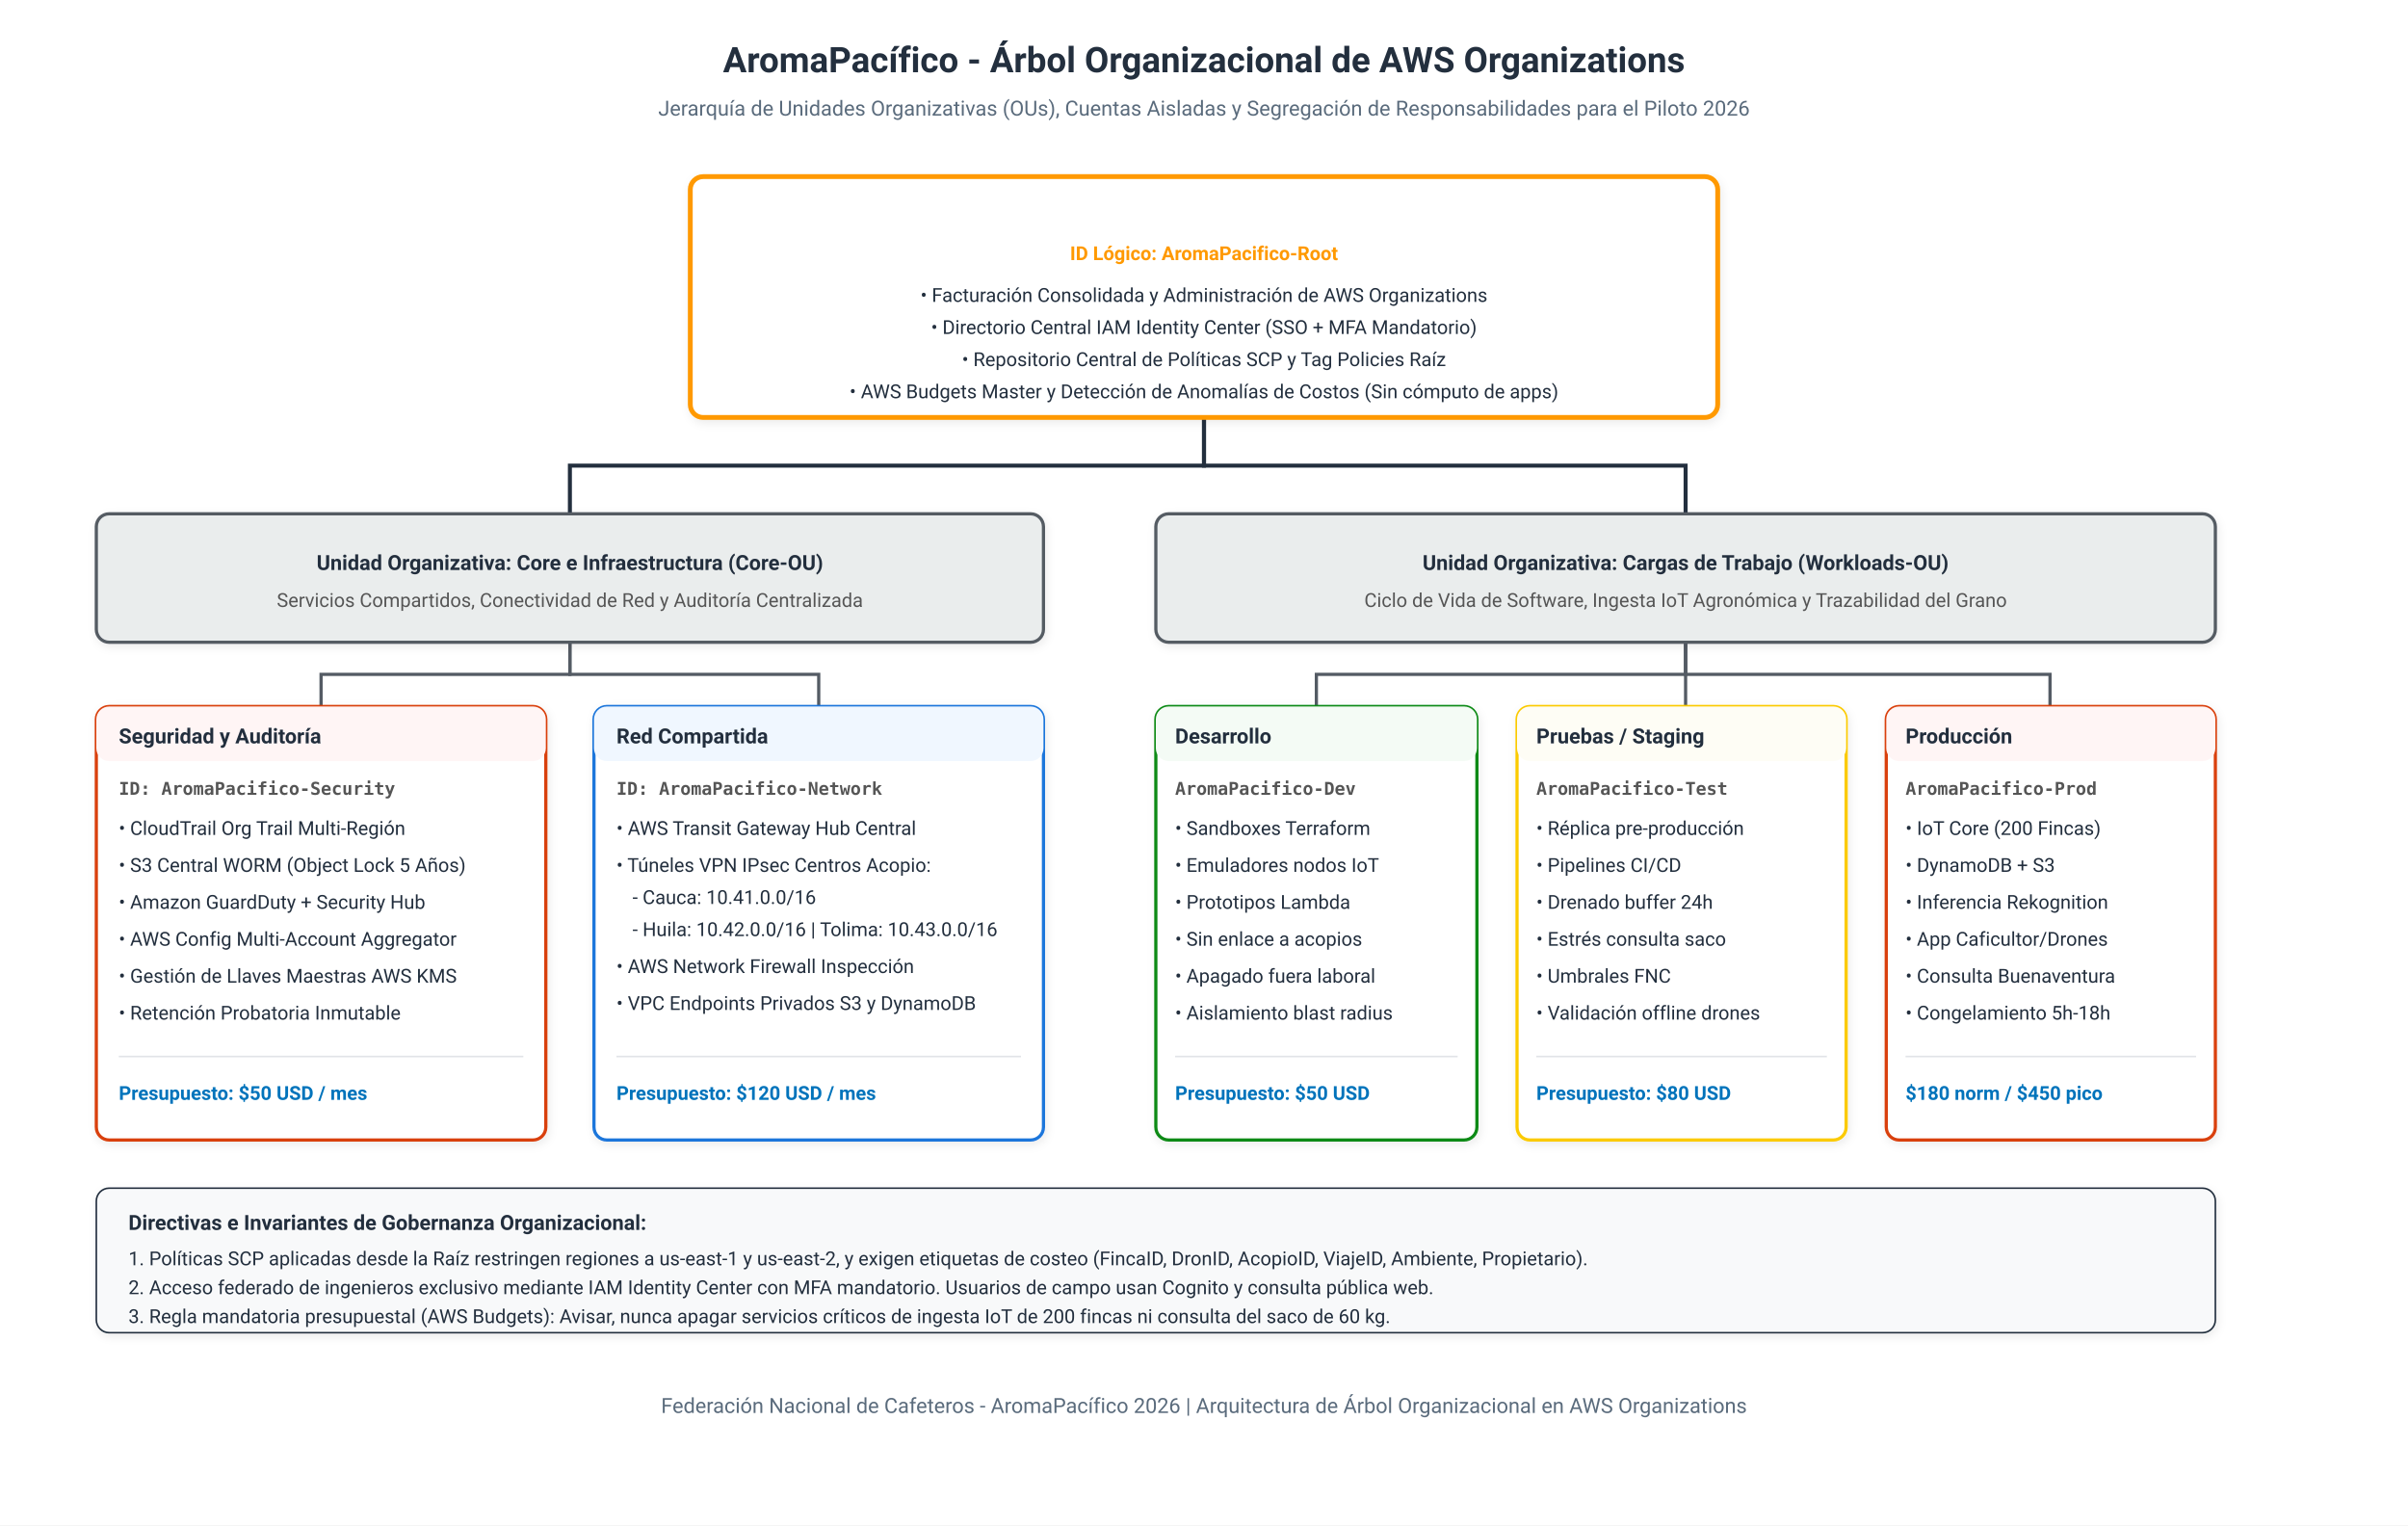
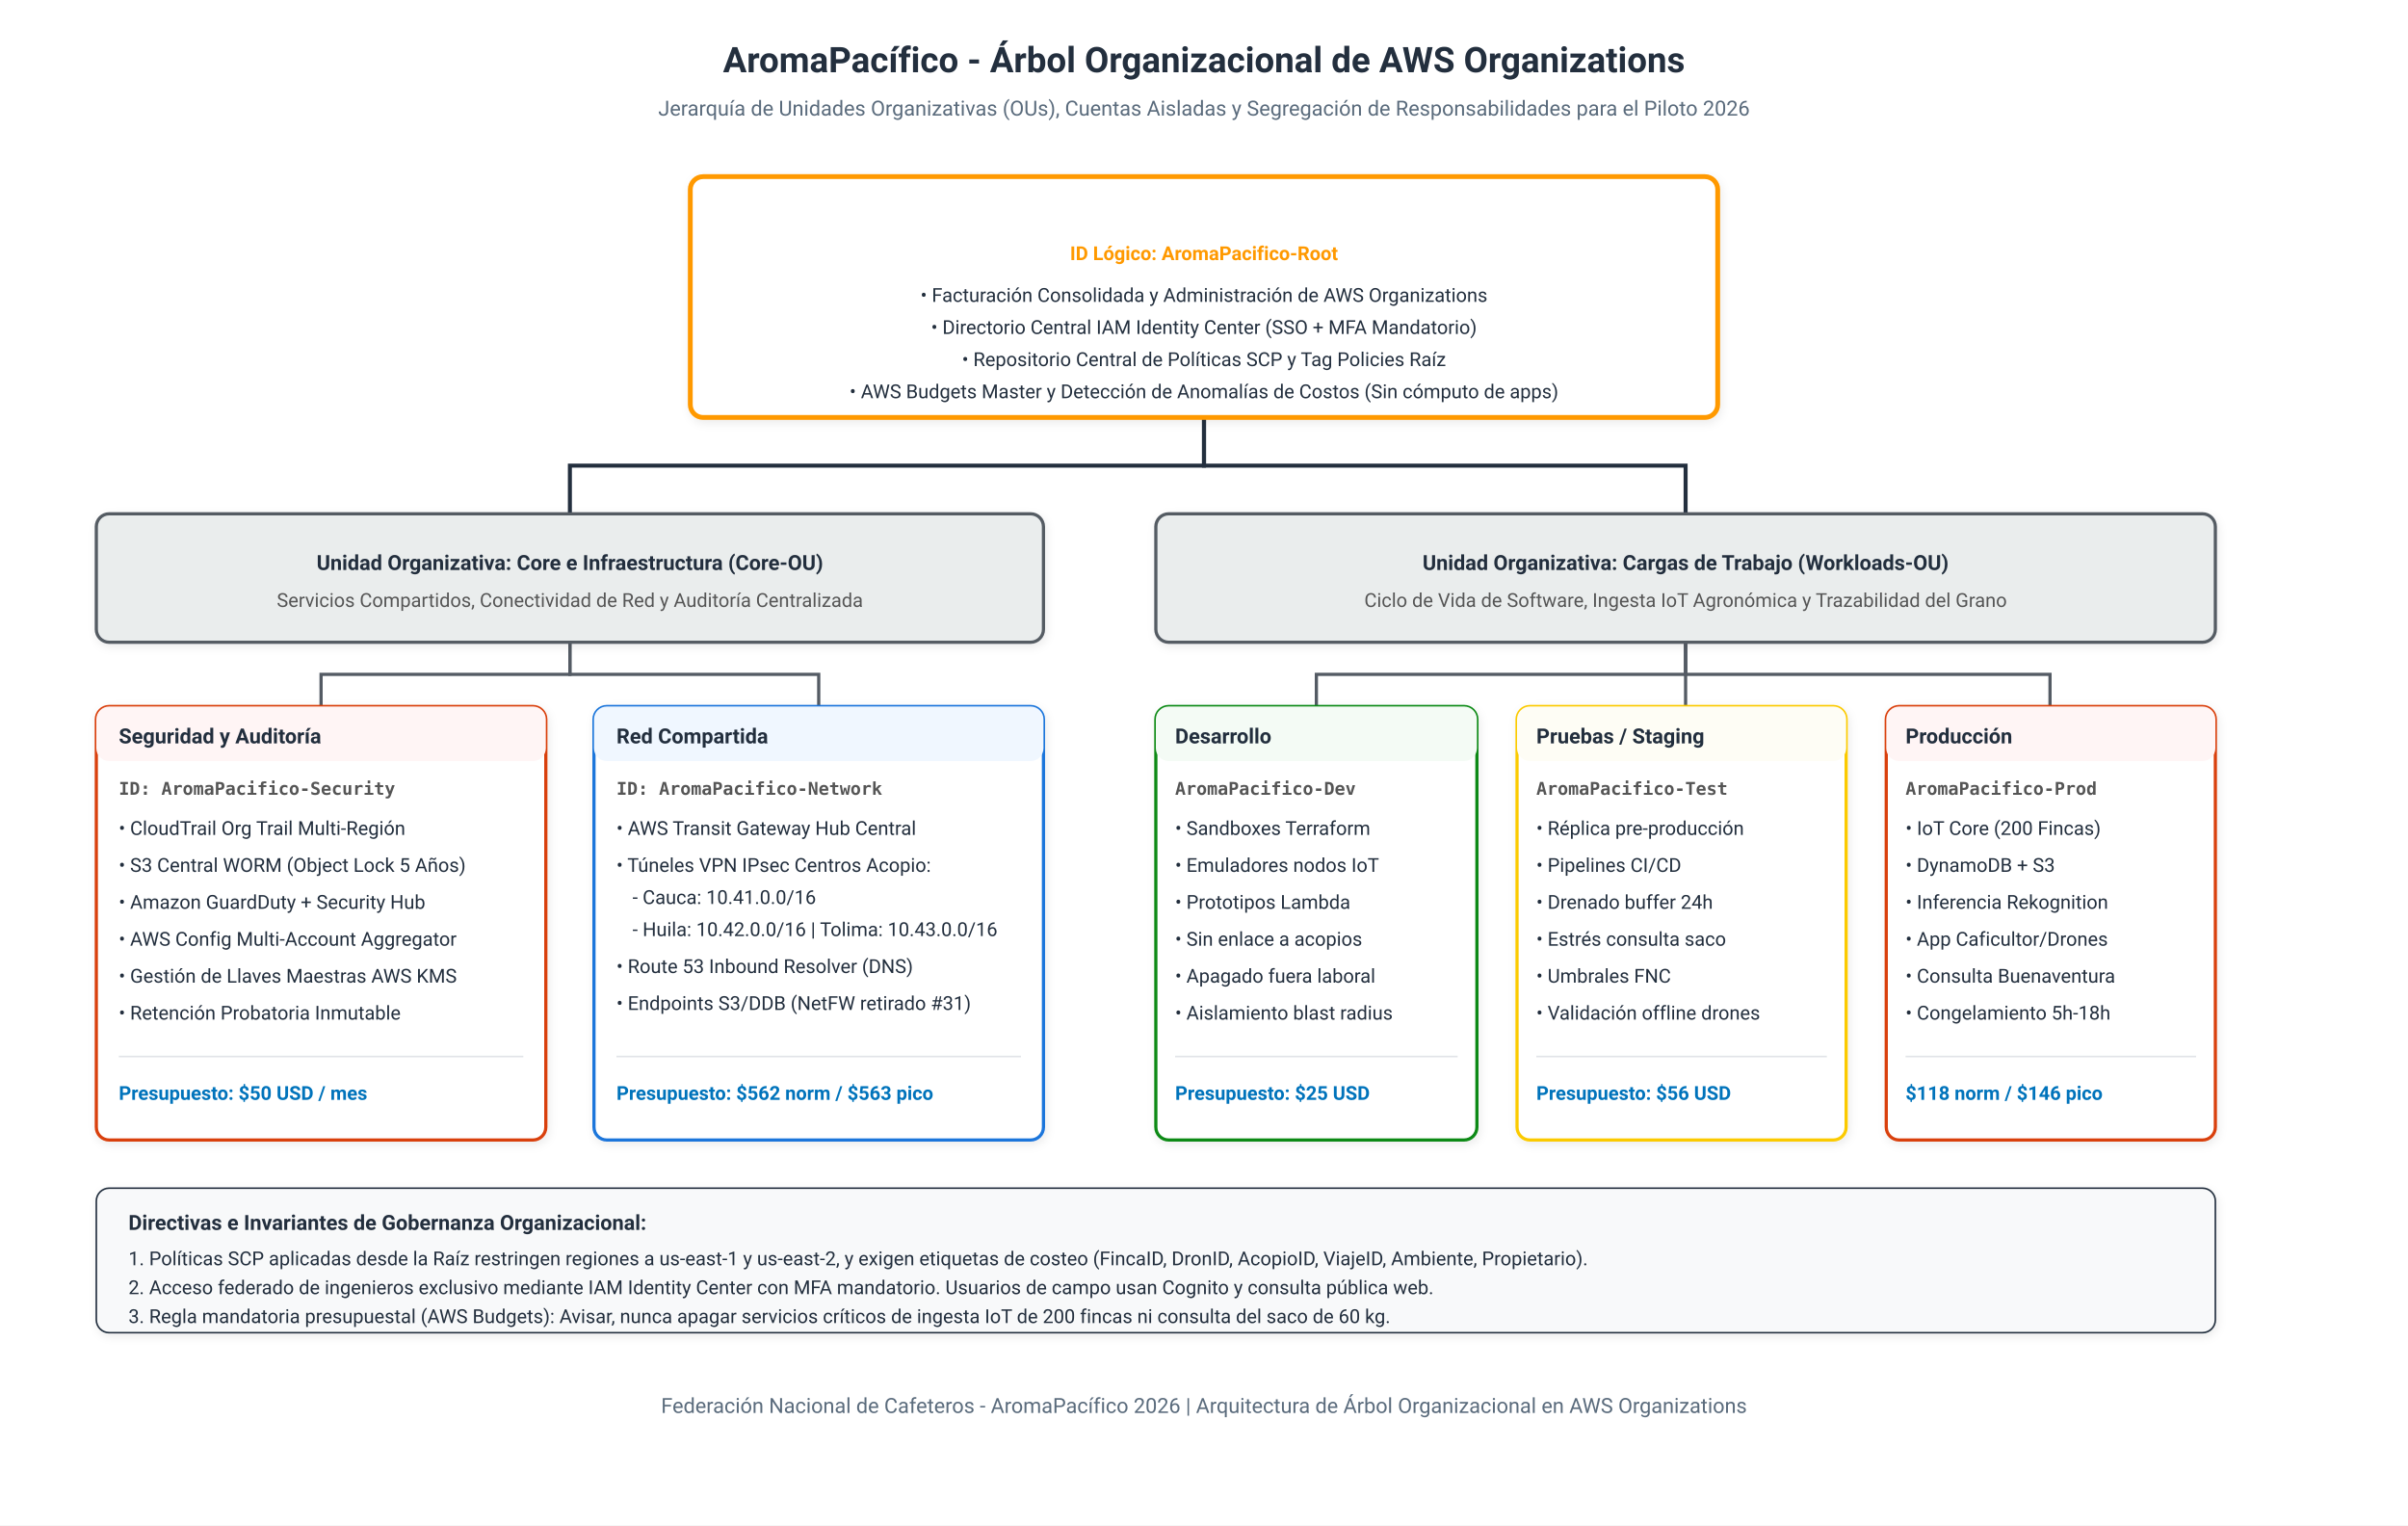
<svg xmlns="http://www.w3.org/2000/svg" viewBox="0 0 1500 950" width="100%" height="100%">
  <defs>
    <style>
      .main-title { font-family: -apple-system, BlinkMacSystemFont, "Segoe UI", Roboto, Helvetica, Arial, sans-serif; font-size: 22px; font-weight: bold; fill: #232F3E; text-anchor: middle; }
      .sub-title { font-family: -apple-system, BlinkMacSystemFont, "Segoe UI", Roboto, Helvetica, Arial, sans-serif; font-size: 13px; fill: #5A6B7C; text-anchor: middle; }
      .root-header { font-family: -apple-system, BlinkMacSystemFont, "Segoe UI", Roboto, Helvetica, Arial, sans-serif; font-size: 15px; font-weight: bold; fill: #FFFFFF; text-anchor: middle; }
      .root-id { font-family: -apple-system, BlinkMacSystemFont, "Segoe UI", Roboto, Helvetica, Arial, sans-serif; font-size: 12px; font-weight: bold; fill: #FF9900; text-anchor: middle; }
      .root-desc { font-family: -apple-system, BlinkMacSystemFont, "Segoe UI", Roboto, Helvetica, Arial, sans-serif; font-size: 12px; fill: #232F3E; text-anchor: middle; }
      .ou-header { font-family: -apple-system, BlinkMacSystemFont, "Segoe UI", Roboto, Helvetica, Arial, sans-serif; font-size: 13px; font-weight: bold; fill: #232F3E; text-anchor: middle; }
      .ou-desc { font-family: -apple-system, BlinkMacSystemFont, "Segoe UI", Roboto, Helvetica, Arial, sans-serif; font-size: 12px; fill: #555555; text-anchor: middle; }
      .card-header { font-family: -apple-system, BlinkMacSystemFont, "Segoe UI", Roboto, Helvetica, Arial, sans-serif; font-size: 13px; font-weight: bold; fill: #232F3E; }
      .card-id { font-family: "SFMono-Regular", Consolas, Menlo, monospace; font-size: 11px; font-weight: bold; fill: #555555; }
      .card-item { font-family: -apple-system, BlinkMacSystemFont, "Segoe UI", Roboto, Helvetica, Arial, sans-serif; font-size: 12px; fill: #232F3E; }
      .card-budget { font-family: -apple-system, BlinkMacSystemFont, "Segoe UI", Roboto, Helvetica, Arial, sans-serif; font-size: 12px; font-weight: bold; fill: #0073BB; }
      .inv-title { font-family: -apple-system, BlinkMacSystemFont, "Segoe UI", Roboto, Helvetica, Arial, sans-serif; font-size: 13px; font-weight: bold; fill: #232F3E; }
      .inv-body { font-family: -apple-system, BlinkMacSystemFont, "Segoe UI", Roboto, Helvetica, Arial, sans-serif; font-size: 12px; fill: #232F3E; }
      .conn-line { stroke: #545B64; stroke-width: 2; fill: none; }
      .conn-line-main { stroke: #232F3E; stroke-width: 2.5; fill: none; }
    </style>
    <filter id="box-shadow" x="-2%" y="-2%" width="104%" height="106%" filterUnits="userSpaceOnUse">
      <feDropShadow dx="1" dy="2" stdDeviation="3" flood-color="#000000" flood-opacity="0.08" />
    </filter>
  </defs>
  <rect width="1500" height="950" fill="#FFFFFF" />
  <text x="750" y="45" class="main-title">AromaPacífico - Árbol Organizacional de AWS Organizations</text>
  <text x="750" y="72" class="sub-title">Jerarquía de Unidades Organizativas (OUs), Cuentas Aisladas y Segregación de Responsabilidades para el Piloto 2026</text>
  <path d="M 750 260 L 750 290 L 355 290 L 355 320" class="conn-line-main" />
  <path d="M 750 260 L 750 290 L 1050 290 L 1050 320" class="conn-line-main" />
  <path d="M 355 400 L 355 420 L 200 420 L 200 440" class="conn-line" />
  <path d="M 355 400 L 355 420 L 510 420 L 510 440" class="conn-line" />
  <path d="M 1050 400 L 1050 420 L 820 420 L 820 440" class="conn-line" />
  <path d="M 1050 400 L 1050 440" class="conn-line" />
  <path d="M 1050 400 L 1050 420 L 1277 420 L 1277 440" class="conn-line" />
  <g transform="translate(430, 110)" filter="url(#box-shadow)">
    <rect width="640" height="150" rx="8" fill="#FFFFFF" stroke="#FF9900" stroke-width="3" />
    <text x="320" y="32" class="root-header">Cuenta Raíz (Management Account)</text>
    <text x="320" y="52" class="root-id">ID Lógico: AromaPacifico-Root</text>
    <text x="320" y="78" class="root-desc">• Facturación Consolidada y Administración de AWS Organizations</text>
    <text x="320" y="98" class="root-desc">• Directorio Central IAM Identity Center (SSO + MFA Mandatorio)</text>
    <text x="320" y="118" class="root-desc">• Repositorio Central de Políticas SCP y Tag Policies Raíz</text>
    <text x="320" y="138" class="root-desc">• AWS Budgets Master y Detección de Anomalías de Costos (Sin cómputo de apps)</text>
  </g>
  <g transform="translate(60, 320)" filter="url(#box-shadow)">
    <rect width="590" height="80" rx="8" fill="#EAEDED" stroke="#545B64" stroke-width="2" />
    <text x="295" y="35" class="ou-header">Unidad Organizativa: Core e Infraestructura (Core-OU)</text>
    <text x="295" y="58" class="ou-desc">Servicios Compartidos, Conectividad de Red y Auditoría Centralizada</text>
  </g>
  <g transform="translate(60, 440)" filter="url(#box-shadow)">
    <rect width="280" height="270" rx="8" fill="#FFFFFF" stroke="#D93F0B" stroke-width="2" />
    <rect width="280" height="34" rx="8" fill="#FFF5F5" />
    <text x="14" y="23" class="card-header" fill="#D93F0B">Seguridad y Auditoría</text>
    <text x="14" y="55" class="card-id">ID: AromaPacifico-Security</text>
    <text x="14" y="80" class="card-item">• CloudTrail Org Trail Multi-Región</text>
    <text x="14" y="103" class="card-item">• S3 Central WORM (Object Lock 5 Años)</text>
    <text x="14" y="126" class="card-item">• Amazon GuardDuty + Security Hub</text>
    <text x="14" y="149" class="card-item">• AWS Config Multi-Account Aggregator</text>
    <text x="14" y="172" class="card-item">• Gestión de Llaves Maestras AWS KMS</text>
    <text x="14" y="195" class="card-item">• Retención Probatoria Inmutable</text>
    <line x1="14" y1="218" x2="266" y2="218" stroke="#E1E4E8" stroke-width="1" />
    <text x="14" y="245" class="card-budget">Presupuesto: $50 USD / mes</text>
  </g>
  <g transform="translate(370, 440)" filter="url(#box-shadow)">
    <rect width="280" height="270" rx="8" fill="#FFFFFF" stroke="#1D76DB" stroke-width="2" />
    <rect width="280" height="34" rx="8" fill="#F0F7FF" />
    <text x="14" y="23" class="card-header" fill="#1D76DB">Red Compartida</text>
    <text x="14" y="55" class="card-id">ID: AromaPacifico-Network</text>
    <text x="14" y="80" class="card-item">• AWS Transit Gateway Hub Central</text>
    <text x="14" y="103" class="card-item">• Túneles VPN IPsec Centros Acopio:</text>
    <text x="24" y="123" class="card-item">- Cauca: 10.41.0.0/16</text>
    <text x="24" y="143" class="card-item">- Huila: 10.42.0.0/16 | Tolima: 10.43.0.0/16</text>
-     <text x="14" y="166" class="card-item">• AWS Network Firewall Inspección</text>
-     <text x="14" y="189" class="card-item">• VPC Endpoints Privados S3 y DynamoDB</text>
+     <text x="14" y="166" class="card-item">• Route 53 Inbound Resolver (DNS)</text>
+     <text x="14" y="189" class="card-item">• Endpoints S3/DDB (NetFW retirado #31)</text>
    <line x1="14" y1="218" x2="266" y2="218" stroke="#E1E4E8" stroke-width="1" />
-     <text x="14" y="245" class="card-budget">Presupuesto: $120 USD / mes</text>
+     <text x="14" y="245" class="card-budget">Presupuesto: $562 norm / $563 pico</text>
  </g>
  <g transform="translate(720, 320)" filter="url(#box-shadow)">
    <rect width="660" height="80" rx="8" fill="#EAEDED" stroke="#545B64" stroke-width="2" />
    <text x="330" y="35" class="ou-header">Unidad Organizativa: Cargas de Trabajo (Workloads-OU)</text>
    <text x="330" y="58" class="ou-desc">Ciclo de Vida de Software, Ingesta IoT Agronómica y Trazabilidad del Grano</text>
  </g>
  <g transform="translate(720, 440)" filter="url(#box-shadow)">
    <rect width="200" height="270" rx="8" fill="#FFFFFF" stroke="#0E8A16" stroke-width="2" />
    <rect width="200" height="34" rx="8" fill="#F4FBF5" />
    <text x="12" y="23" class="card-header" fill="#0E8A16">Desarrollo</text>
    <text x="12" y="55" class="card-id">AromaPacifico-Dev</text>
    <text x="12" y="80" class="card-item">• Sandboxes Terraform</text>
    <text x="12" y="103" class="card-item">• Emuladores nodos IoT</text>
    <text x="12" y="126" class="card-item">• Prototipos Lambda</text>
    <text x="12" y="149" class="card-item">• Sin enlace a acopios</text>
    <text x="12" y="172" class="card-item">• Apagado fuera laboral</text>
    <text x="12" y="195" class="card-item">• Aislamiento blast radius</text>
    <line x1="12" y1="218" x2="188" y2="218" stroke="#E1E4E8" stroke-width="1" />
-     <text x="12" y="245" class="card-budget">Presupuesto: $50 USD</text>
+     <text x="12" y="245" class="card-budget">Presupuesto: $25 USD</text>
  </g>
  <g transform="translate(945, 440)" filter="url(#box-shadow)">
    <rect width="205" height="270" rx="8" fill="#FFFFFF" stroke="#FBCA04" stroke-width="2" />
    <rect width="205" height="34" rx="8" fill="#FEFDF5" />
    <text x="12" y="23" class="card-header" fill="#B08800">Pruebas / Staging</text>
    <text x="12" y="55" class="card-id">AromaPacifico-Test</text>
    <text x="12" y="80" class="card-item">• Réplica pre-producción</text>
    <text x="12" y="103" class="card-item">• Pipelines CI/CD</text>
    <text x="12" y="126" class="card-item">• Drenado buffer 24h</text>
    <text x="12" y="149" class="card-item">• Estrés consulta saco</text>
    <text x="12" y="172" class="card-item">• Umbrales FNC</text>
    <text x="12" y="195" class="card-item">• Validación offline drones</text>
    <line x1="12" y1="218" x2="193" y2="218" stroke="#E1E4E8" stroke-width="1" />
-     <text x="12" y="245" class="card-budget">Presupuesto: $80 USD</text>
+     <text x="12" y="245" class="card-budget">Presupuesto: $56 USD</text>
  </g>
  <g transform="translate(1175, 440)" filter="url(#box-shadow)">
    <rect width="205" height="270" rx="8" fill="#FFFFFF" stroke="#D93F0B" stroke-width="2" />
    <rect width="205" height="34" rx="8" fill="#FFF5F5" />
    <text x="12" y="23" class="card-header" fill="#D93F0B">Producción</text>
    <text x="12" y="55" class="card-id">AromaPacifico-Prod</text>
    <text x="12" y="80" class="card-item">• IoT Core (200 Fincas)</text>
    <text x="12" y="103" class="card-item">• DynamoDB + S3</text>
    <text x="12" y="126" class="card-item">• Inferencia Rekognition</text>
    <text x="12" y="149" class="card-item">• App Caficultor/Drones</text>
    <text x="12" y="172" class="card-item">• Consulta Buenaventura</text>
    <text x="12" y="195" class="card-item">• Congelamiento 5h-18h</text>
    <line x1="12" y1="218" x2="193" y2="218" stroke="#E1E4E8" stroke-width="1" />
-     <text x="12" y="245" class="card-budget">$180 norm / $450 pico</text>
+     <text x="12" y="245" class="card-budget">$118 norm / $146 pico</text>
  </g>
  <g transform="translate(60, 740)" filter="url(#box-shadow)">
    <rect width="1320" height="90" rx="8" fill="#F8F9FA" stroke="#232F3E" stroke-width="1" />
    <text x="20" y="26" class="inv-title">Directivas e Invariantes de Gobernanza Organizacional:</text>
    <text x="20" y="48" class="inv-body">1. Políticas SCP aplicadas desde la Raíz restringen regiones a us-east-1 y us-east-2, y exigen etiquetas de costeo (FincaID, DronID, AcopioID, ViajeID, Ambiente, Propietario).</text>
    <text x="20" y="66" class="inv-body">2. Acceso federado de ingenieros exclusivo mediante IAM Identity Center con MFA mandatorio. Usuarios de campo usan Cognito y consulta pública web.</text>
    <text x="20" y="84" class="inv-body">3. Regla mandatoria presupuestal (AWS Budgets): Avisar, nunca apagar servicios críticos de ingesta IoT de 200 fincas ni consulta del saco de 60 kg.</text>
  </g>
  <text x="750" y="880" class="sub-title" font-size="12px">Federación Nacional de Cafeteros - AromaPacífico 2026 | Arquitectura de Árbol Organizacional en AWS Organizations</text>
</svg>
